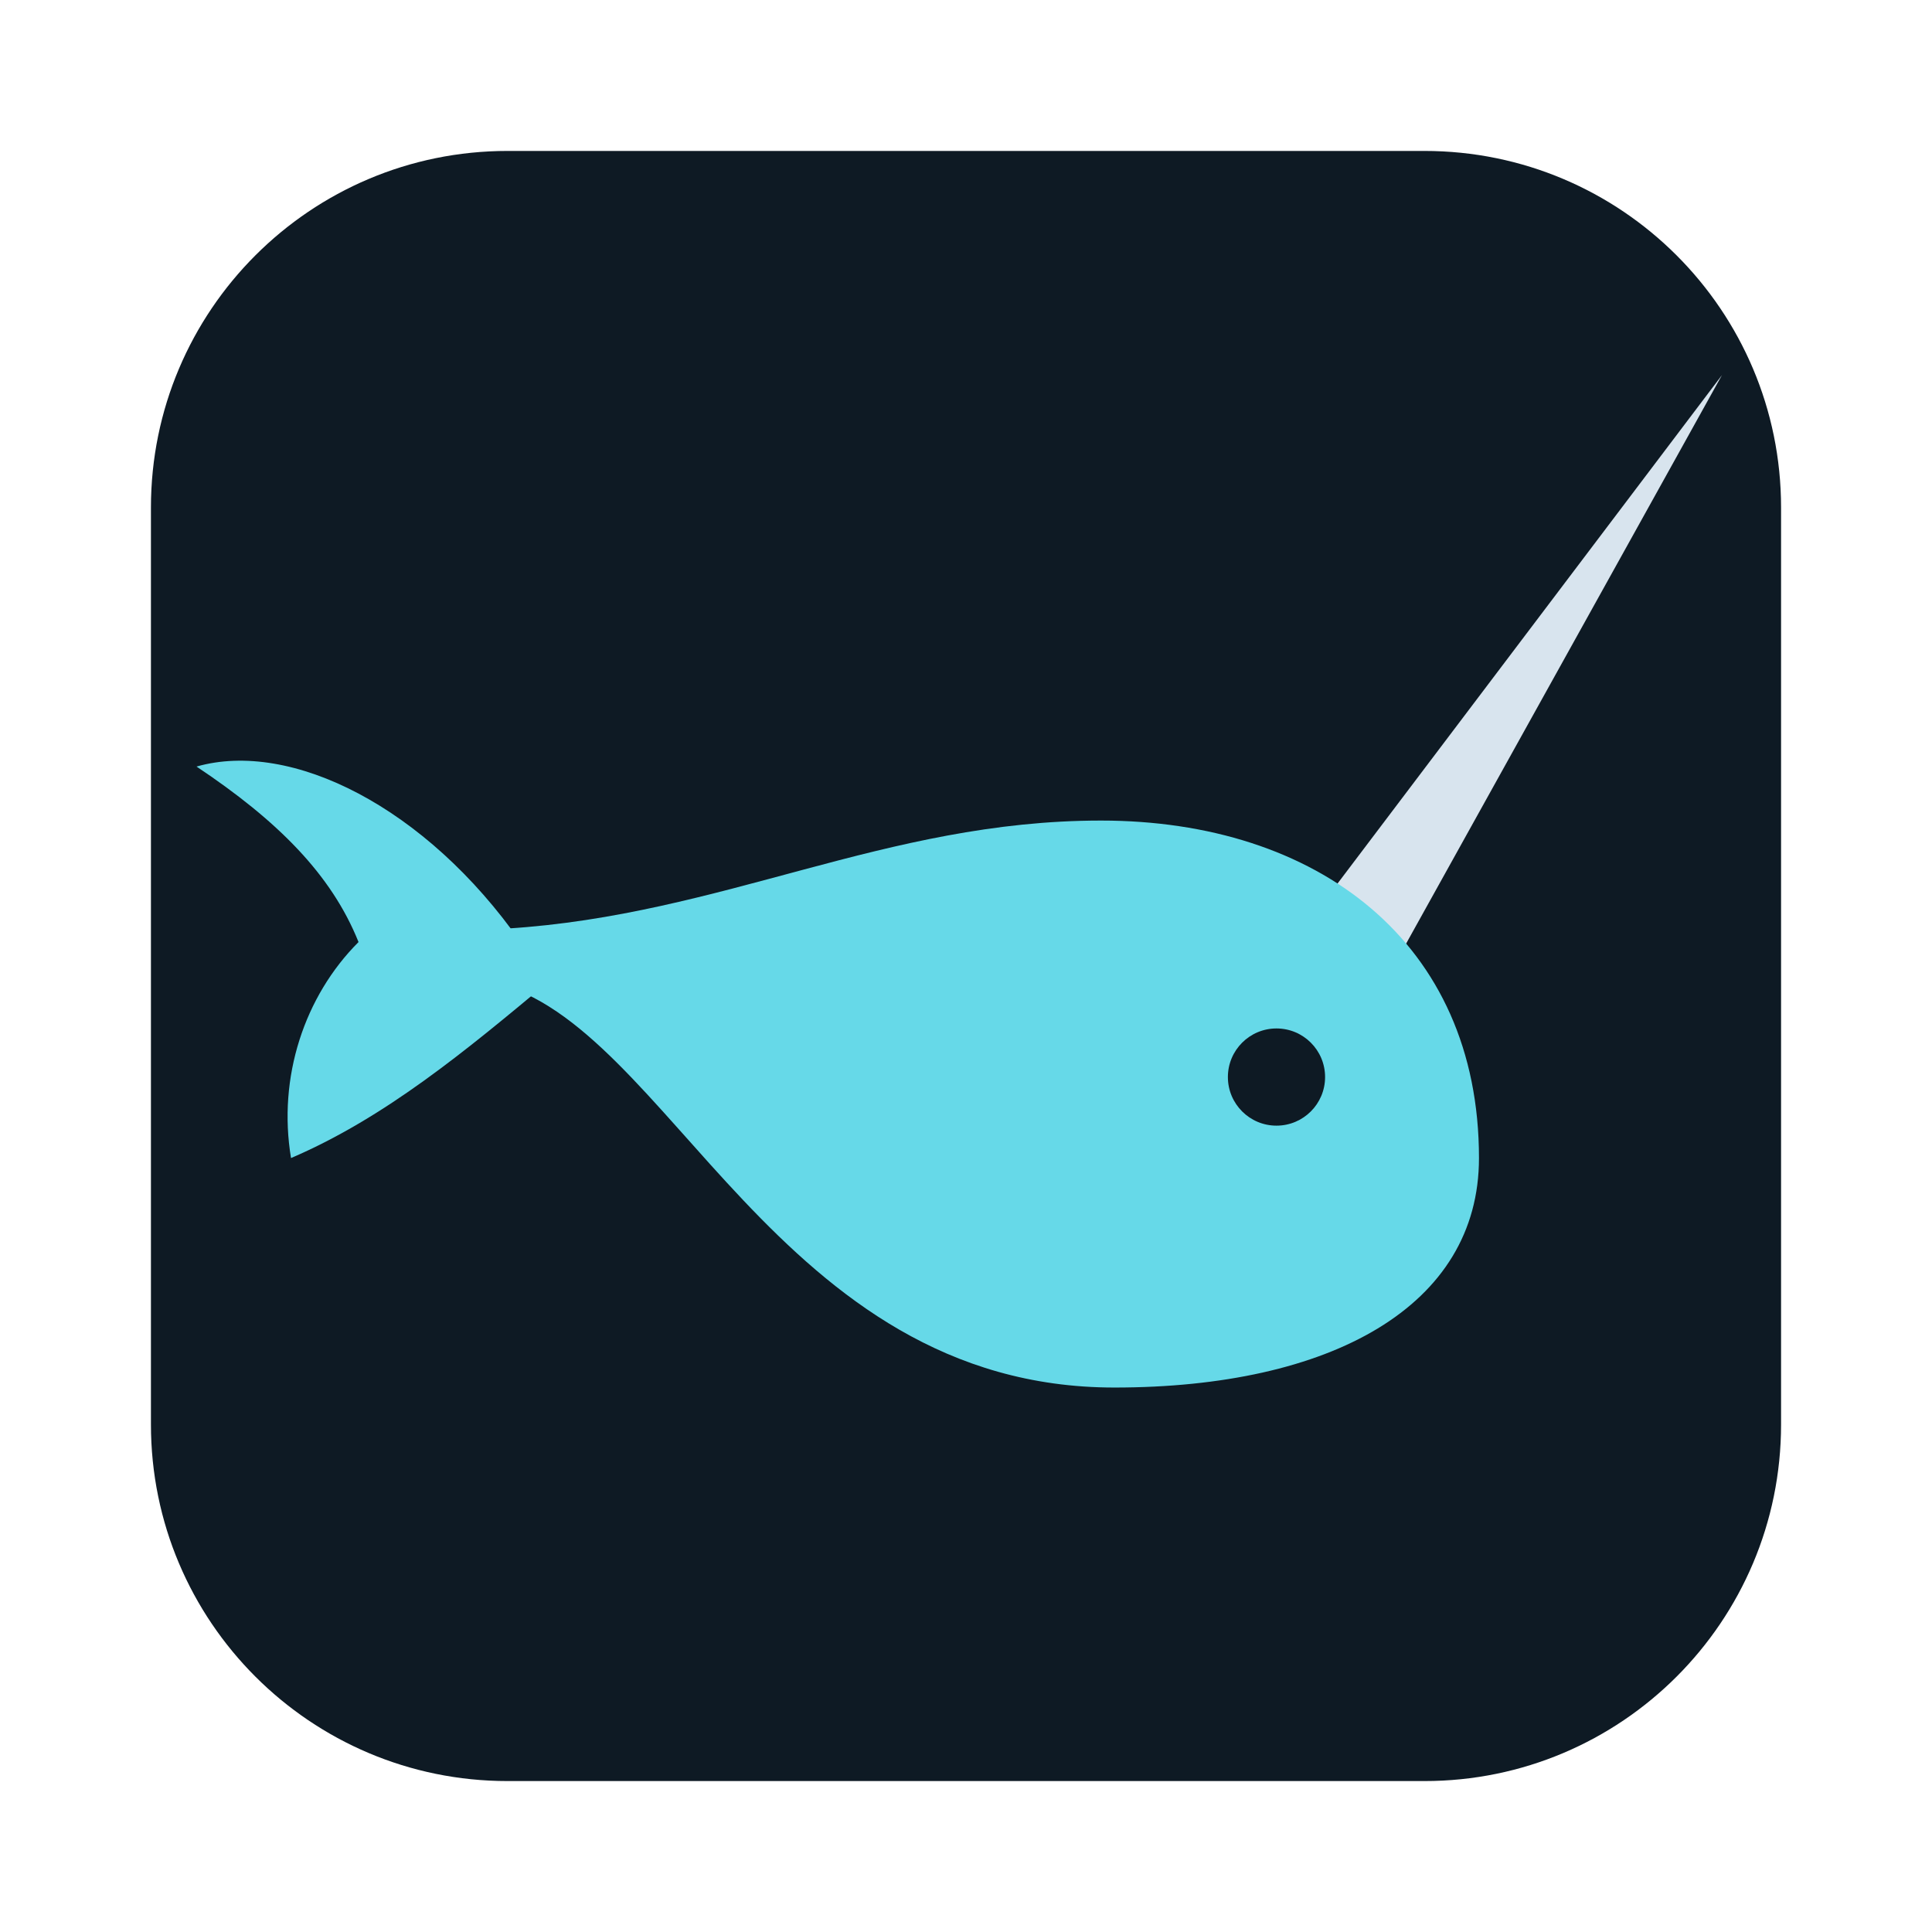
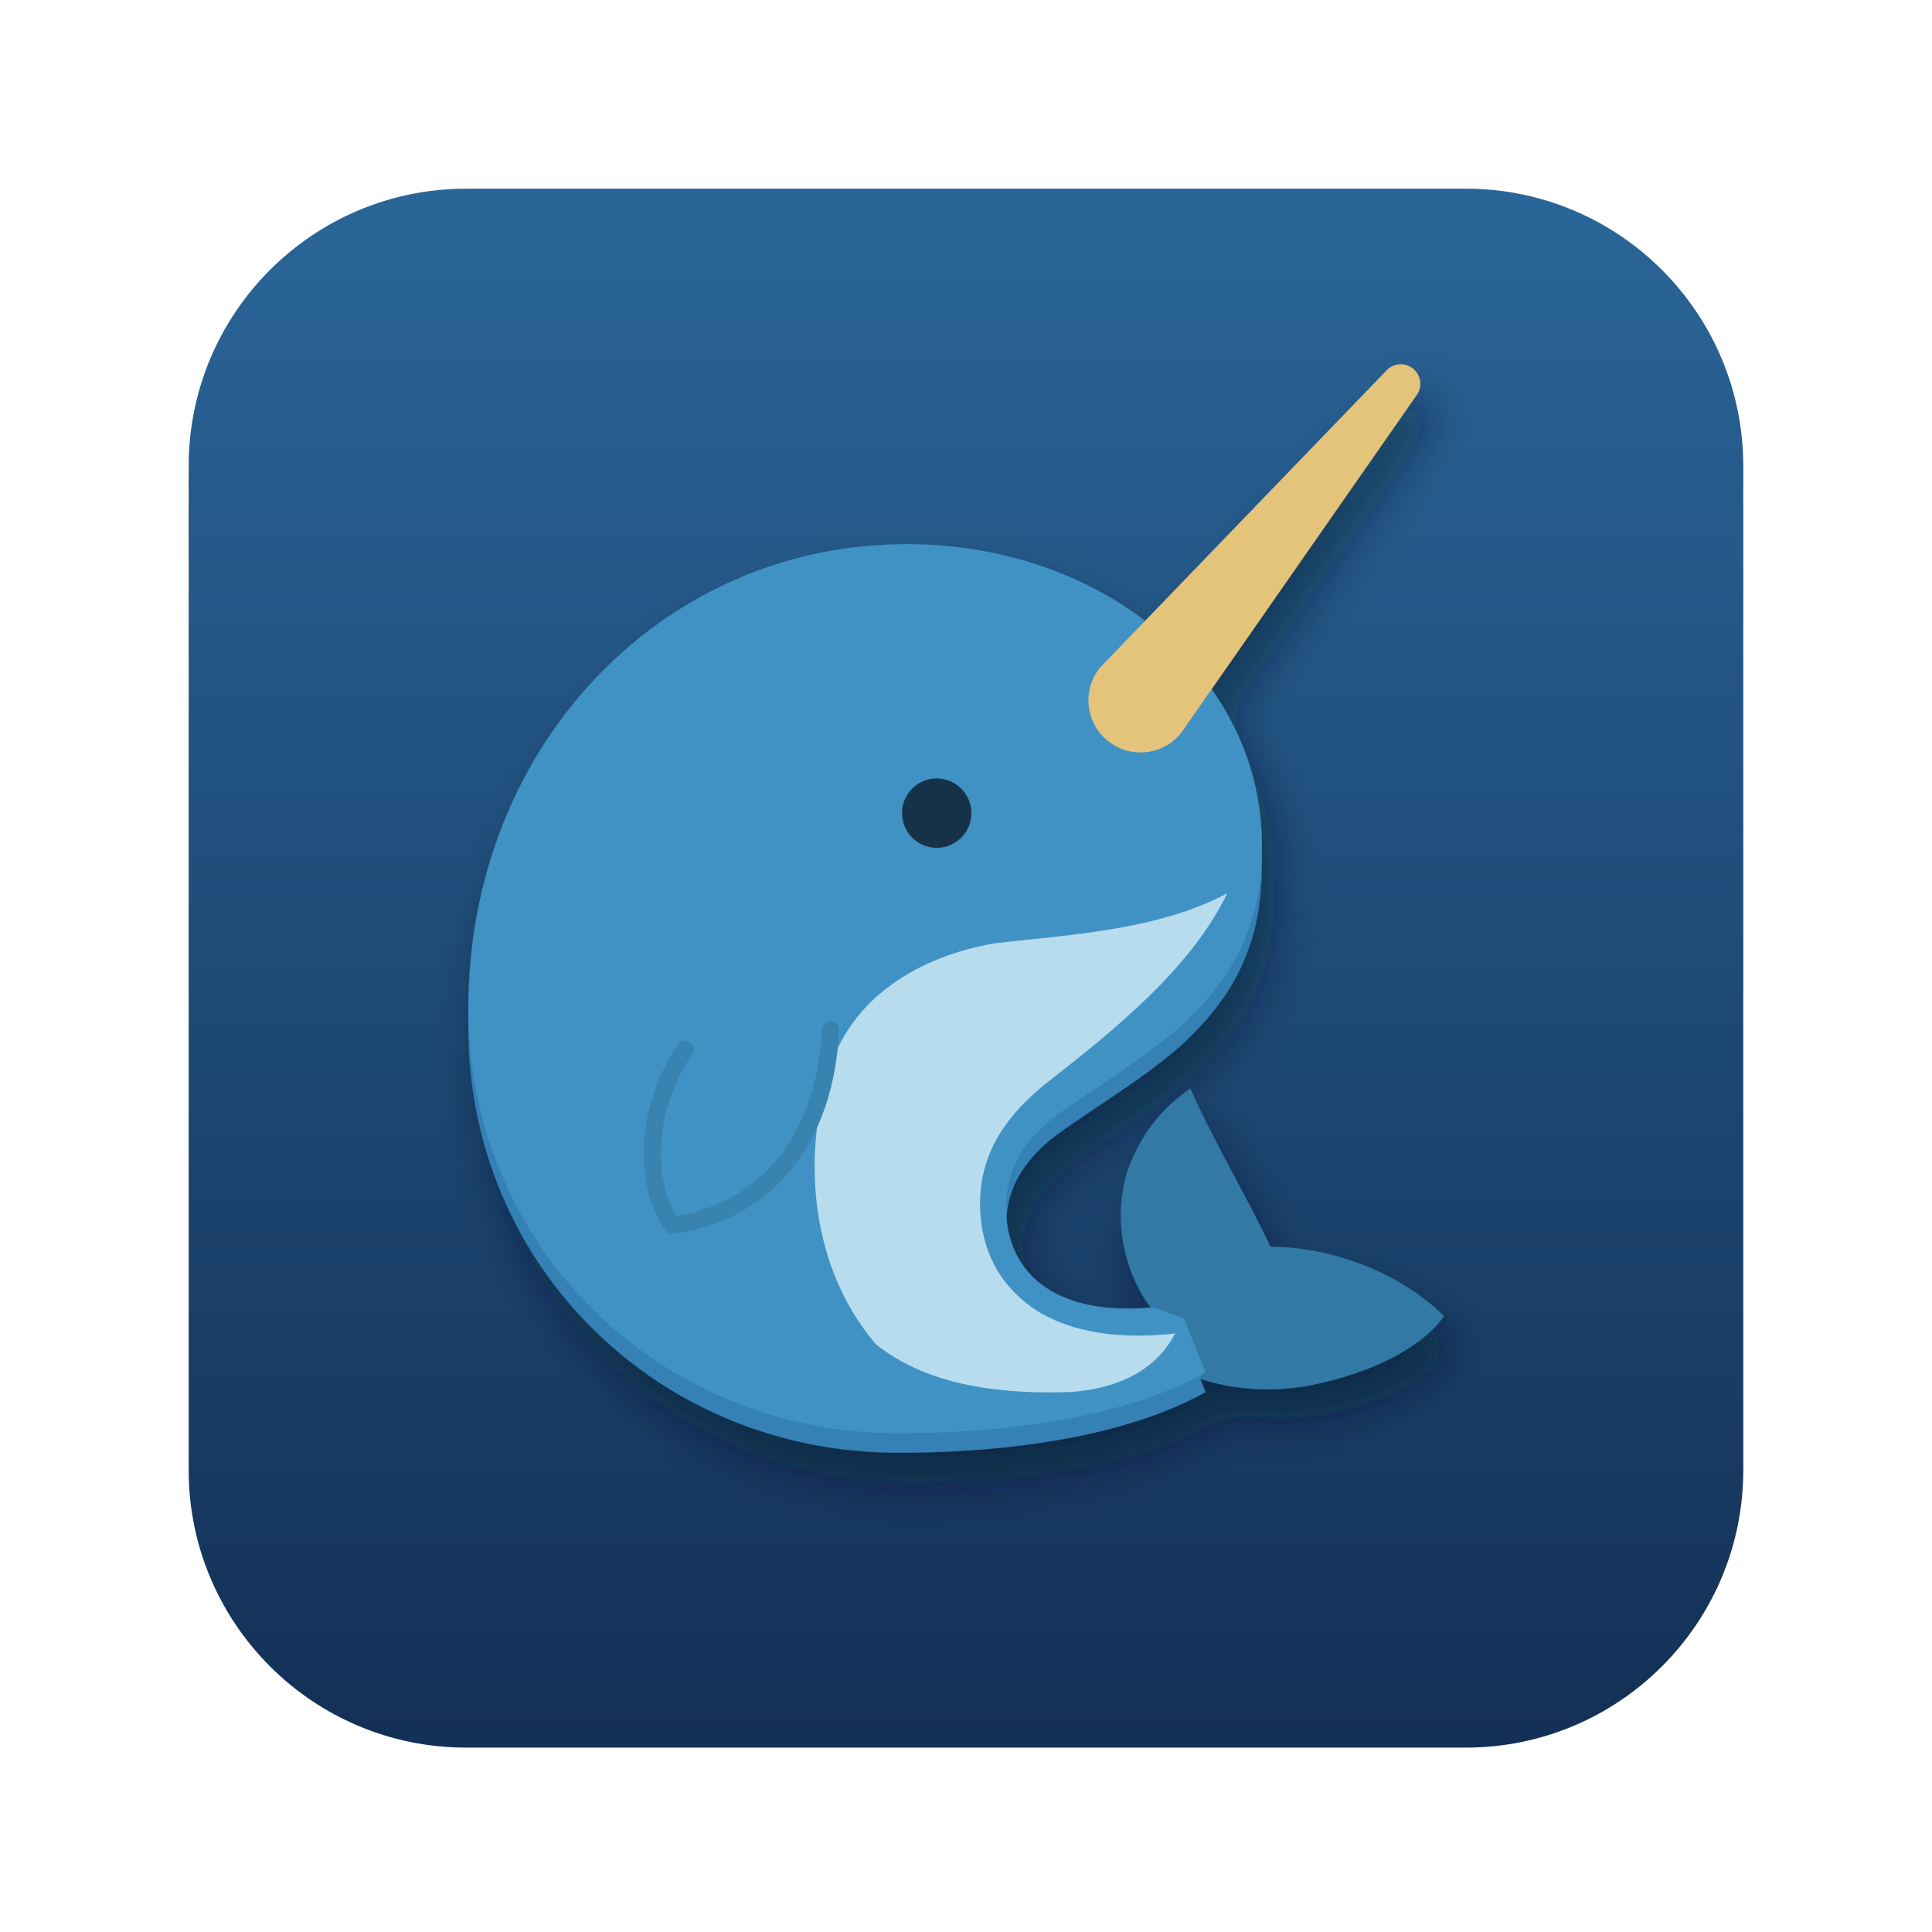
- <svg xmlns="http://www.w3.org/2000/svg" viewBox="0 0 64 64">
-   <g transform="translate(5 5) scale(0.84375)">
-     <rect width="64" height="64" rx="14" fill="#0e1a24" />
-     <g transform="translate(32 30) scale(1.06) translate(-32 -29)">
-       <path d="M44.5 29.5 L47.5 31.5 L60 9 Z" fill="#d8e4ee" />
-       <path d="M15.5 30 C12 25 7 22.5 3.5 23.5 C6.5 25.5 8.5 27.5 9.5 30 C7.5 32 6.5 35 7 38 C10.5 36.5 13.5 34 16.5 31.5 Z" fill="#66d9e8" />
-       <path d="M51 38 C51 30 45 25.5 37 25.5 C29 25.5 23 29 15 29.5 L14.5 31.5 C21 33 25 46.5 37.5 46.5 C45.5 46.5 51 43.5 51 38 Z" fill="#66d9e8" />
-       <circle cx="43.5" cy="35" r="1.8" fill="#0e1a24" />
+ <svg xmlns="http://www.w3.org/2000/svg" viewBox="0 0 1024 1024">
+   <defs>
+     <linearGradient id="sea" x1="0" y1="0" x2="0" y2="1">
+       <stop offset="0" stop-color="#2a6699" />
+       <stop offset="1" stop-color="#132f55" />
+     </linearGradient>
+     <filter id="shadow" x="-20%" y="-20%" width="140%" height="140%">
+       <feDropShadow dx="6" dy="14" stdDeviation="10" flood-color="#06142a" flood-opacity="0.45" />
+     </filter>
+     <path id="body" d="M480 316 C572 314 648 375 648 455 C648 495 632 518 612 537 C592 555 565 570 550 582 C536 594 530 606 530 622 C530 642 540 656 556 663 C570 669 585 669 598 668 L612 673 L622 698 C590 716 540 726 480 726 C370 726 282 640 282 530 C282 410 370 318 480 316 Z" />
+   </defs>
+   <g transform="translate(100 100) scale(1.1492) translate(-153 -152)">
+     <rect x="153" y="152" width="717" height="719" rx="128" fill="url(#sea)" />
+     <g filter="url(#shadow)">
+       <path d="M604 676 C586 660 578 630 586 605 C592 588 602 576 615 567 C624 588 640 615 652 640 C680 640 712 652 732 672 C722 686 700 698 670 704 C648 708 628 705 612 698 Z" fill="#3079a6" />
+       <use href="#body" transform="translate(0 9)" fill="#3480b4" />
+       <use href="#body" fill="#4192c5" />
+       <path d="M632 477 C600 494 560 496 525 500 C490 506 458 525 448 560 C436 600 440 650 470 685 C495 705 530 708 560 707 C585 705 600 695 608 680 C590 682 565 682 545 670 C526 658 518 640 518 620 C518 595 532 578 548 565 C580 540 615 512 632 477 Z" fill="#b7dcee" />
+       <path d="M382 549 C364 575 362 610 376 630 C410 626 446 600 449 540" fill="none" stroke="#3983b0" stroke-width="8" stroke-linecap="round" stroke-linejoin="round" />
+       <path d="M573.4 372.8 L705 236.3 A9 9 0 0 1 719 247.7 L610.6 403.2 A24 24 0 0 1 573.4 372.8 Z" fill="#e4c47a" />
+       <circle cx="498" cy="440" r="16" fill="#17304a" />
    </g>
  </g>
</svg>
